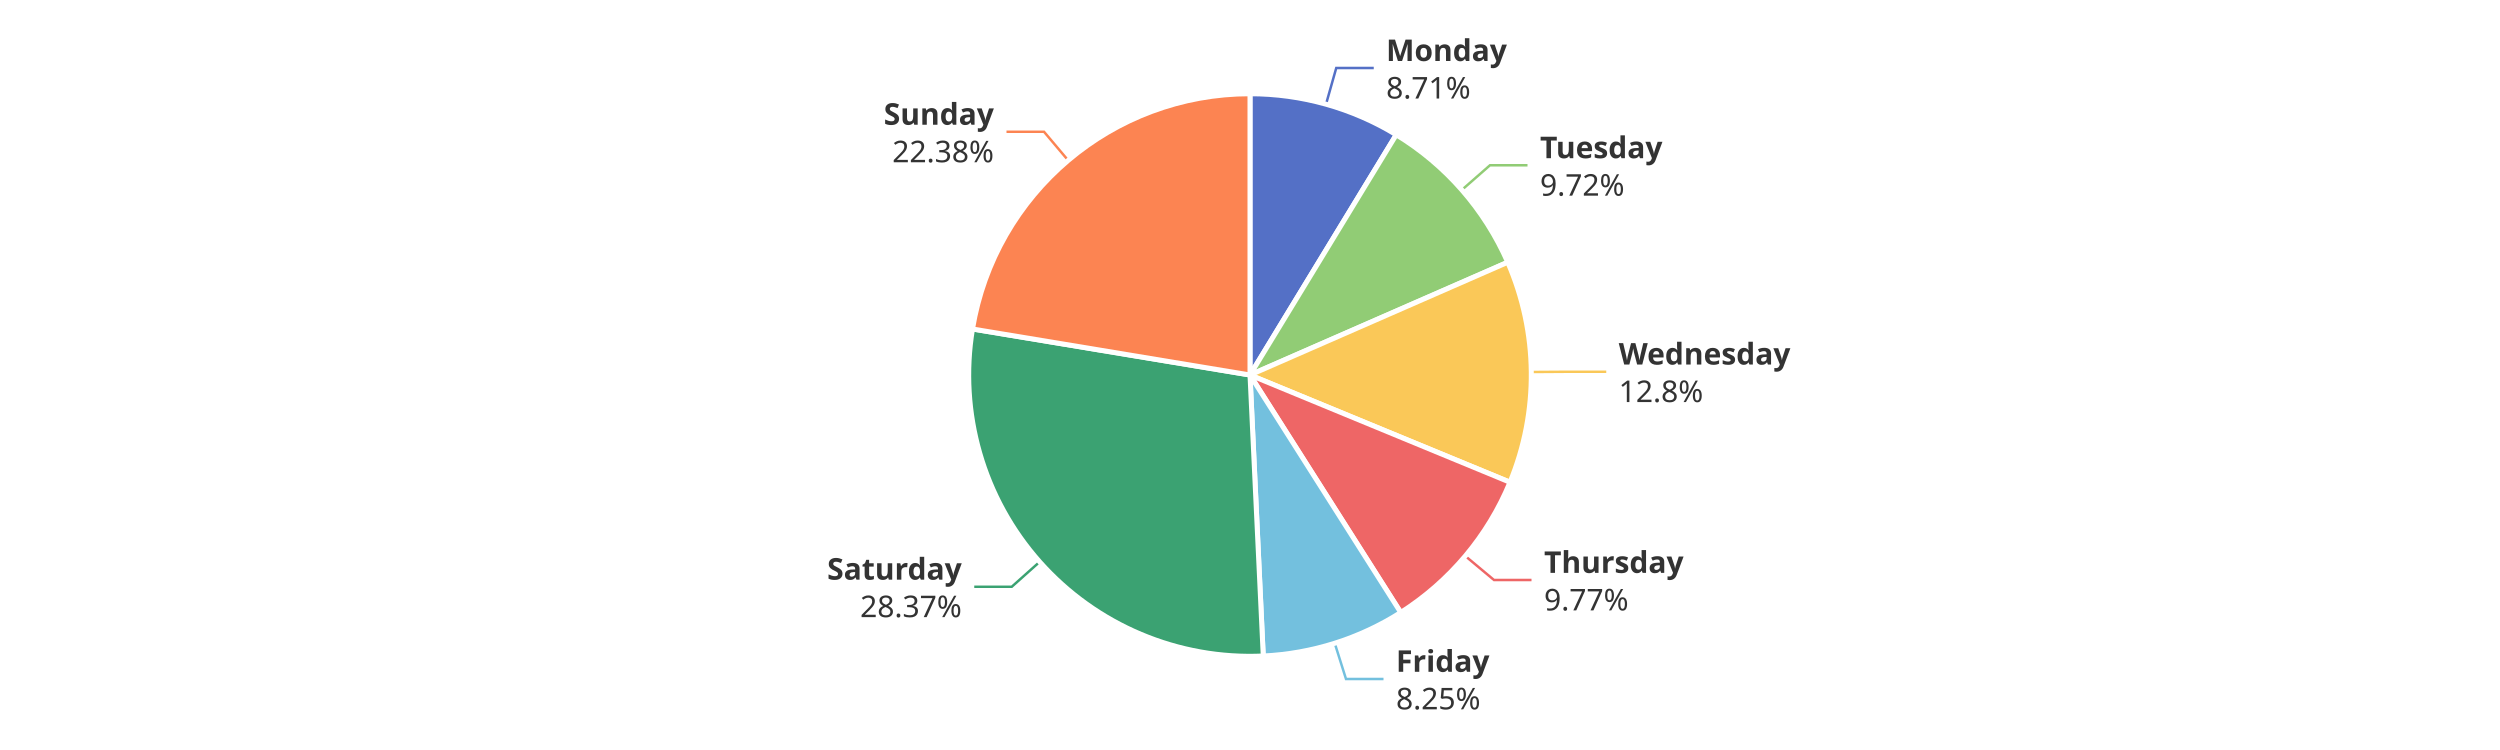
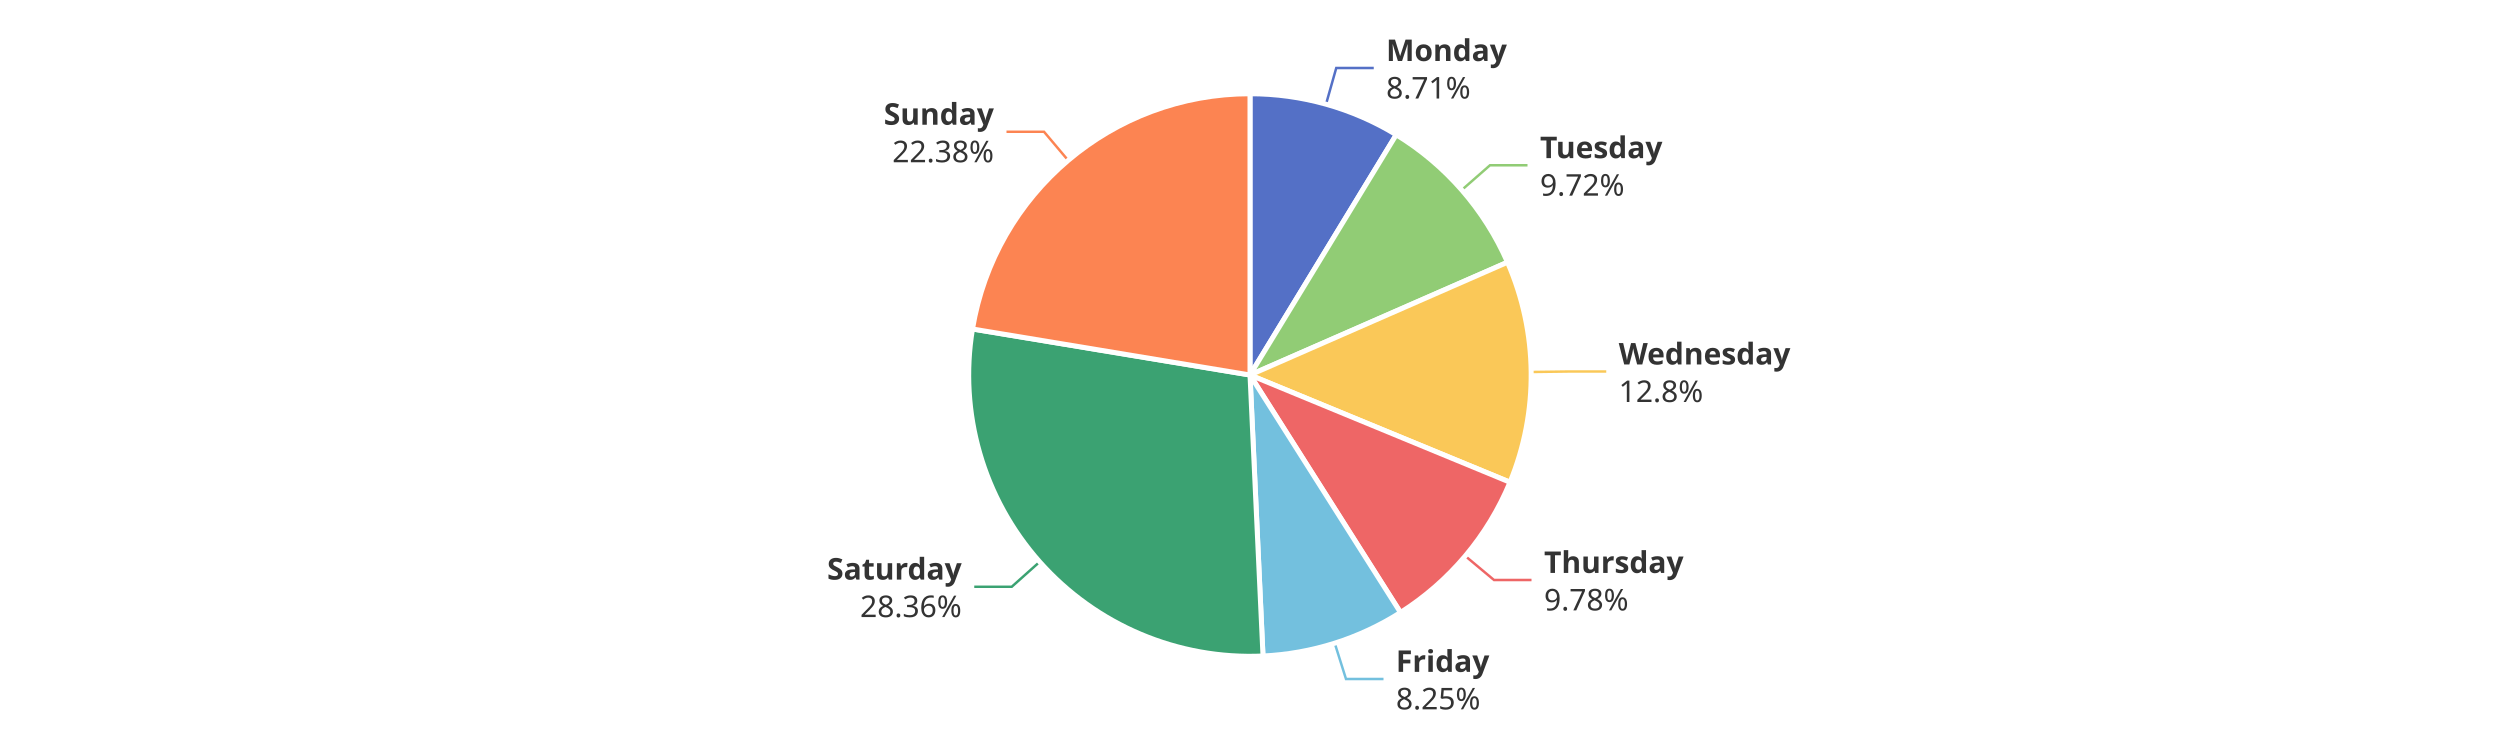
<svg xmlns="http://www.w3.org/2000/svg" width="1000" height="300" version="1.1" baseProfile="full" viewBox="0 0 1000 300">
  <rect width="1000" height="300" x="0" y="0" id="0" fill="#ffffff" />
  <polyline points="530.4 41.7 534.5 27.2 549.5 27.2" fill="none" stroke="#5470c6" />
  <polyline points="584.7 76 596 66.1 611 66.1" fill="none" stroke="#91cc75" />
-   <polyline points="612.5 148.8 627.5 148.7 642.5 148.7" fill="none" stroke="#fac858" />
+   <polyline points="612.5 148.8 627.5 148.6 642.5 148.6" fill="none" stroke="#fac858" />
  <polyline points="586.1 222.4 597.6 232 612.6 232" fill="none" stroke="#ee6666" />
  <polyline points="533.9 257.3 538.4 271.6 553.4 271.6" fill="none" stroke="#73c0de" />
  <polyline points="415.9 224.7 404.7 234.7 389.7 234.7" fill="none" stroke="#3ba272" />
  <polyline points="427.3 64.2 417.6 52.7 402.6 52.7" fill="none" stroke="#fc8452" />
  <path d="M500 37.5A112.5 112.5 0 0 1 558.5 53.9L500 150Z" fill="#5470c6" stroke="#fff" stroke-width="2" stroke-linejoin="round" />
-   <path d="M558.5 53.9A112.5 112.5 0 0 1 603.1 104.9L500 150Z" fill="#91cc75" stroke="#fff" stroke-width="2" stroke-linejoin="round" />
-   <path d="M603.1 104.9A112.5 112.5 0 0 1 604 192.9L500 150Z" fill="#fac858" stroke="#fff" stroke-width="2" stroke-linejoin="round" />
-   <path d="M604 192.9A112.5 112.5 0 0 1 560.3 245L500 150Z" fill="#ee6666" stroke="#fff" stroke-width="2" stroke-linejoin="round" />
-   <path d="M560.3 245A112.5 112.5 0 0 1 505.3 262.4L500 150Z" fill="#73c0de" stroke="#fff" stroke-width="2" stroke-linejoin="round" />
-   <path d="M505.3 262.4A112.5 112.5 0 0 1 389 131.6L500 150Z" fill="#3ba272" stroke="#fff" stroke-width="2" stroke-linejoin="round" />
+   <path d="M558.5 53.9A112.5 112.5 0 0 1 603 104.9L500 150Z" fill="#91cc75" stroke="#fff" stroke-width="2" stroke-linejoin="round" />
+   <path d="M603 104.9A112.5 112.5 0 0 1 604 192.9L500 150Z" fill="#fac858" stroke="#fff" stroke-width="2" stroke-linejoin="round" />
+   <path d="M604 192.9A112.5 112.5 0 0 1 560.2 245L500 150Z" fill="#ee6666" stroke="#fff" stroke-width="2" stroke-linejoin="round" />
+   <path d="M560.2 245A112.5 112.5 0 0 1 505.2 262.4L500 150Z" fill="#73c0de" stroke="#fff" stroke-width="2" stroke-linejoin="round" />
+   <path d="M505.2 262.4A112.5 112.5 0 0 1 389 131.6L500 150Z" fill="#3ba272" stroke="#fff" stroke-width="2" stroke-linejoin="round" />
  <path d="M389 131.6A112.5 112.5 0 0 1 500 37.5L500 150Z" fill="#fc8452" stroke="#fff" stroke-width="2" stroke-linejoin="round" />
-   <path d="M0 -15l42.8 0l0 30l-42.8 0Z" transform="translate(554.4578 27.2445)" fill="none" />
-   <text dominant-baseline="central" text-anchor="start" style="font-size:12px;font-family:sans-serif;font-weight:bold;" y="-7.5" transform="translate(554.4578 27.2445)" fill="#333" stroke="rgb(255,255,255)" stroke-width="2" paint-order="stroke" stroke-miterlimit="2">Monday</text>
-   <text dominant-baseline="central" text-anchor="start" style="font-size:12px;font-family:sans-serif;" y="7.5" transform="translate(554.4578 27.2445)" fill="#333" stroke="rgb(255,255,255)" stroke-width="2" paint-order="stroke" stroke-miterlimit="2">8.71%</text>
-   <path d="M0 -15l46.2 0l0 30l-46.2 0Z" transform="translate(616.0162 66.1124)" fill="none" />
-   <text dominant-baseline="central" text-anchor="start" style="font-size:12px;font-family:sans-serif;font-weight:bold;" y="-7.5" transform="translate(616.0162 66.1124)" fill="#333" stroke="rgb(255,255,255)" stroke-width="2" paint-order="stroke" stroke-miterlimit="2">Tuesday</text>
-   <text dominant-baseline="central" text-anchor="start" style="font-size:12px;font-family:sans-serif;" y="7.5" transform="translate(616.0162 66.1124)" fill="#333" stroke="rgb(255,255,255)" stroke-width="2" paint-order="stroke" stroke-miterlimit="2">9.72%</text>
-   <path d="M0 -15l63.6 0l0 30l-63.6 0Z" transform="translate(647.4929 148.658)" fill="none" />
-   <text dominant-baseline="central" text-anchor="start" style="font-size:12px;font-family:sans-serif;font-weight:bold;" y="-7.5" transform="translate(647.4929 148.658)" fill="#333" stroke="rgb(255,255,255)" stroke-width="2" paint-order="stroke" stroke-miterlimit="2">Wednesday</text>
-   <text dominant-baseline="central" text-anchor="start" style="font-size:12px;font-family:sans-serif;" y="7.5" transform="translate(647.4929 148.658)" fill="#333" stroke="rgb(255,255,255)" stroke-width="2" paint-order="stroke" stroke-miterlimit="2">12.8%</text>
-   <path d="M0 -15l50.2 0l0 30l-50.2 0Z" transform="translate(617.632 232.0014)" fill="none" />
-   <text dominant-baseline="central" text-anchor="start" style="font-size:12px;font-family:sans-serif;font-weight:bold;" y="-7.5" transform="translate(617.632 232.0014)" fill="#333" stroke="rgb(255,255,255)" stroke-width="2" paint-order="stroke" stroke-miterlimit="2">Thursday</text>
-   <text dominant-baseline="central" text-anchor="start" style="font-size:12px;font-family:sans-serif;" y="7.5" transform="translate(617.632 232.0014)" fill="#333" stroke="rgb(255,255,255)" stroke-width="2" paint-order="stroke" stroke-miterlimit="2">9.77%</text>
-   <path d="M0 -15l34.2 0l0 30l-34.2 0Z" transform="translate(558.4116 271.5763)" fill="none" />
-   <text dominant-baseline="central" text-anchor="start" style="font-size:12px;font-family:sans-serif;font-weight:bold;" y="-7.5" transform="translate(558.4116 271.5763)" fill="#333" stroke="rgb(255,255,255)" stroke-width="2" paint-order="stroke" stroke-miterlimit="2">Friday</text>
-   <text dominant-baseline="central" text-anchor="start" style="font-size:12px;font-family:sans-serif;" y="7.5" transform="translate(558.4116 271.5763)" fill="#333" stroke="rgb(255,255,255)" stroke-width="2" paint-order="stroke" stroke-miterlimit="2">8.25%</text>
-   <path d="M-48.2 -15l48.2 0l0 30l-48.2 0Z" transform="translate(384.6988 234.6991)" fill="none" />
-   <text dominant-baseline="central" text-anchor="end" style="font-size:12px;font-family:sans-serif;font-weight:bold;" y="-7.5" transform="translate(384.6988 234.6991)" fill="#333" stroke="rgb(255,255,255)" stroke-width="2" paint-order="stroke" stroke-miterlimit="2">Saturday</text>
-   <text dominant-baseline="central" text-anchor="end" style="font-size:12px;font-family:sans-serif;" y="7.5" transform="translate(384.6988 234.6991)" fill="#333" stroke="rgb(255,255,255)" stroke-width="2" paint-order="stroke" stroke-miterlimit="2">28.37%</text>
-   <path d="M-40.9 -15l40.9 0l0 30l-40.9 0Z" transform="translate(397.5546 52.7426)" fill="none" />
-   <text dominant-baseline="central" text-anchor="end" style="font-size:12px;font-family:sans-serif;font-weight:bold;" y="-7.5" transform="translate(397.5546 52.7426)" fill="#333" stroke="rgb(255,255,255)" stroke-width="2" paint-order="stroke" stroke-miterlimit="2">Sunday</text>
-   <text dominant-baseline="central" text-anchor="end" style="font-size:12px;font-family:sans-serif;" y="7.5" transform="translate(397.5546 52.7426)" fill="#333" stroke="rgb(255,255,255)" stroke-width="2" paint-order="stroke" stroke-miterlimit="2">22.38%</text>
+   <path d="M0 -15l42.8 0l0 30l-42.8 0Z" transform="translate(554.4544 27.2436)" fill="none" />
+   <text dominant-baseline="central" text-anchor="start" style="font-size:12px;font-family:sans-serif;font-weight:bold;" y="-7.5" transform="translate(554.4544 27.2436)" fill="#333" stroke="rgb(255,255,255)" stroke-width="2" paint-order="stroke" stroke-miterlimit="2">Monday</text>
+   <text dominant-baseline="central" text-anchor="start" style="font-size:12px;font-family:sans-serif;" y="7.5" transform="translate(554.4544 27.2436)" fill="#333" stroke="rgb(255,255,255)" stroke-width="2" paint-order="stroke" stroke-miterlimit="2">8.71%</text>
+   <path d="M0 -15l46.2 0l0 30l-46.2 0Z" transform="translate(616.0091 66.1042)" fill="none" />
+   <text dominant-baseline="central" text-anchor="start" style="font-size:12px;font-family:sans-serif;font-weight:bold;" y="-7.5" transform="translate(616.0091 66.1042)" fill="#333" stroke="rgb(255,255,255)" stroke-width="2" paint-order="stroke" stroke-miterlimit="2">Tuesday</text>
+   <text dominant-baseline="central" text-anchor="start" style="font-size:12px;font-family:sans-serif;" y="7.5" transform="translate(616.0091 66.1042)" fill="#333" stroke="rgb(255,255,255)" stroke-width="2" paint-order="stroke" stroke-miterlimit="2">9.72%</text>
+   <path d="M0 -15l63.6 0l0 30l-63.6 0Z" transform="translate(647.4927 148.6381)" fill="none" />
+   <text dominant-baseline="central" text-anchor="start" style="font-size:12px;font-family:sans-serif;font-weight:bold;" y="-7.5" transform="translate(647.4927 148.6381)" fill="#333" stroke="rgb(255,255,255)" stroke-width="2" paint-order="stroke" stroke-miterlimit="2">Wednesday</text>
+   <text dominant-baseline="central" text-anchor="start" style="font-size:12px;font-family:sans-serif;" y="7.5" transform="translate(647.4927 148.6381)" fill="#333" stroke="rgb(255,255,255)" stroke-width="2" paint-order="stroke" stroke-miterlimit="2">12.8%</text>
+   <path d="M0 -15l50.2 0l0 30l-50.2 0Z" transform="translate(617.6249 232.01)" fill="none" />
+   <text dominant-baseline="central" text-anchor="start" style="font-size:12px;font-family:sans-serif;font-weight:bold;" y="-7.5" transform="translate(617.6249 232.01)" fill="#333" stroke="rgb(255,255,255)" stroke-width="2" paint-order="stroke" stroke-miterlimit="2">Thursday</text>
+   <text dominant-baseline="central" text-anchor="start" style="font-size:12px;font-family:sans-serif;" y="7.5" transform="translate(617.6249 232.01)" fill="#333" stroke="rgb(255,255,255)" stroke-width="2" paint-order="stroke" stroke-miterlimit="2">9.78%</text>
+   <path d="M0 -15l34.2 0l0 30l-34.2 0Z" transform="translate(558.3697 271.5895)" fill="none" />
+   <text dominant-baseline="central" text-anchor="start" style="font-size:12px;font-family:sans-serif;font-weight:bold;" y="-7.5" transform="translate(558.3697 271.5895)" fill="#333" stroke="rgb(255,255,255)" stroke-width="2" paint-order="stroke" stroke-miterlimit="2">Friday</text>
+   <text dominant-baseline="central" text-anchor="start" style="font-size:12px;font-family:sans-serif;" y="7.5" transform="translate(558.3697 271.5895)" fill="#333" stroke="rgb(255,255,255)" stroke-width="2" paint-order="stroke" stroke-miterlimit="2">8.25%</text>
+   <path d="M-48.2 -15l48.2 0l0 30l-48.2 0Z" transform="translate(384.6794 234.6772)" fill="none" />
+   <text dominant-baseline="central" text-anchor="end" style="font-size:12px;font-family:sans-serif;font-weight:bold;" y="-7.5" transform="translate(384.6794 234.6772)" fill="#333" stroke="rgb(255,255,255)" stroke-width="2" paint-order="stroke" stroke-miterlimit="2">Saturday</text>
+   <text dominant-baseline="central" text-anchor="end" style="font-size:12px;font-family:sans-serif;" y="7.5" transform="translate(384.6794 234.6772)" fill="#333" stroke="rgb(255,255,255)" stroke-width="2" paint-order="stroke" stroke-miterlimit="2">28.36%</text>
+   <path d="M-40.9 -15l40.9 0l0 30l-40.9 0Z" transform="translate(397.5615 52.7368)" fill="none" />
+   <text dominant-baseline="central" text-anchor="end" style="font-size:12px;font-family:sans-serif;font-weight:bold;" y="-7.5" transform="translate(397.5615 52.7368)" fill="#333" stroke="rgb(255,255,255)" stroke-width="2" paint-order="stroke" stroke-miterlimit="2">Sunday</text>
+   <text dominant-baseline="central" text-anchor="end" style="font-size:12px;font-family:sans-serif;" y="7.5" transform="translate(397.5615 52.7368)" fill="#333" stroke="rgb(255,255,255)" stroke-width="2" paint-order="stroke" stroke-miterlimit="2">22.38%</text>
</svg>
